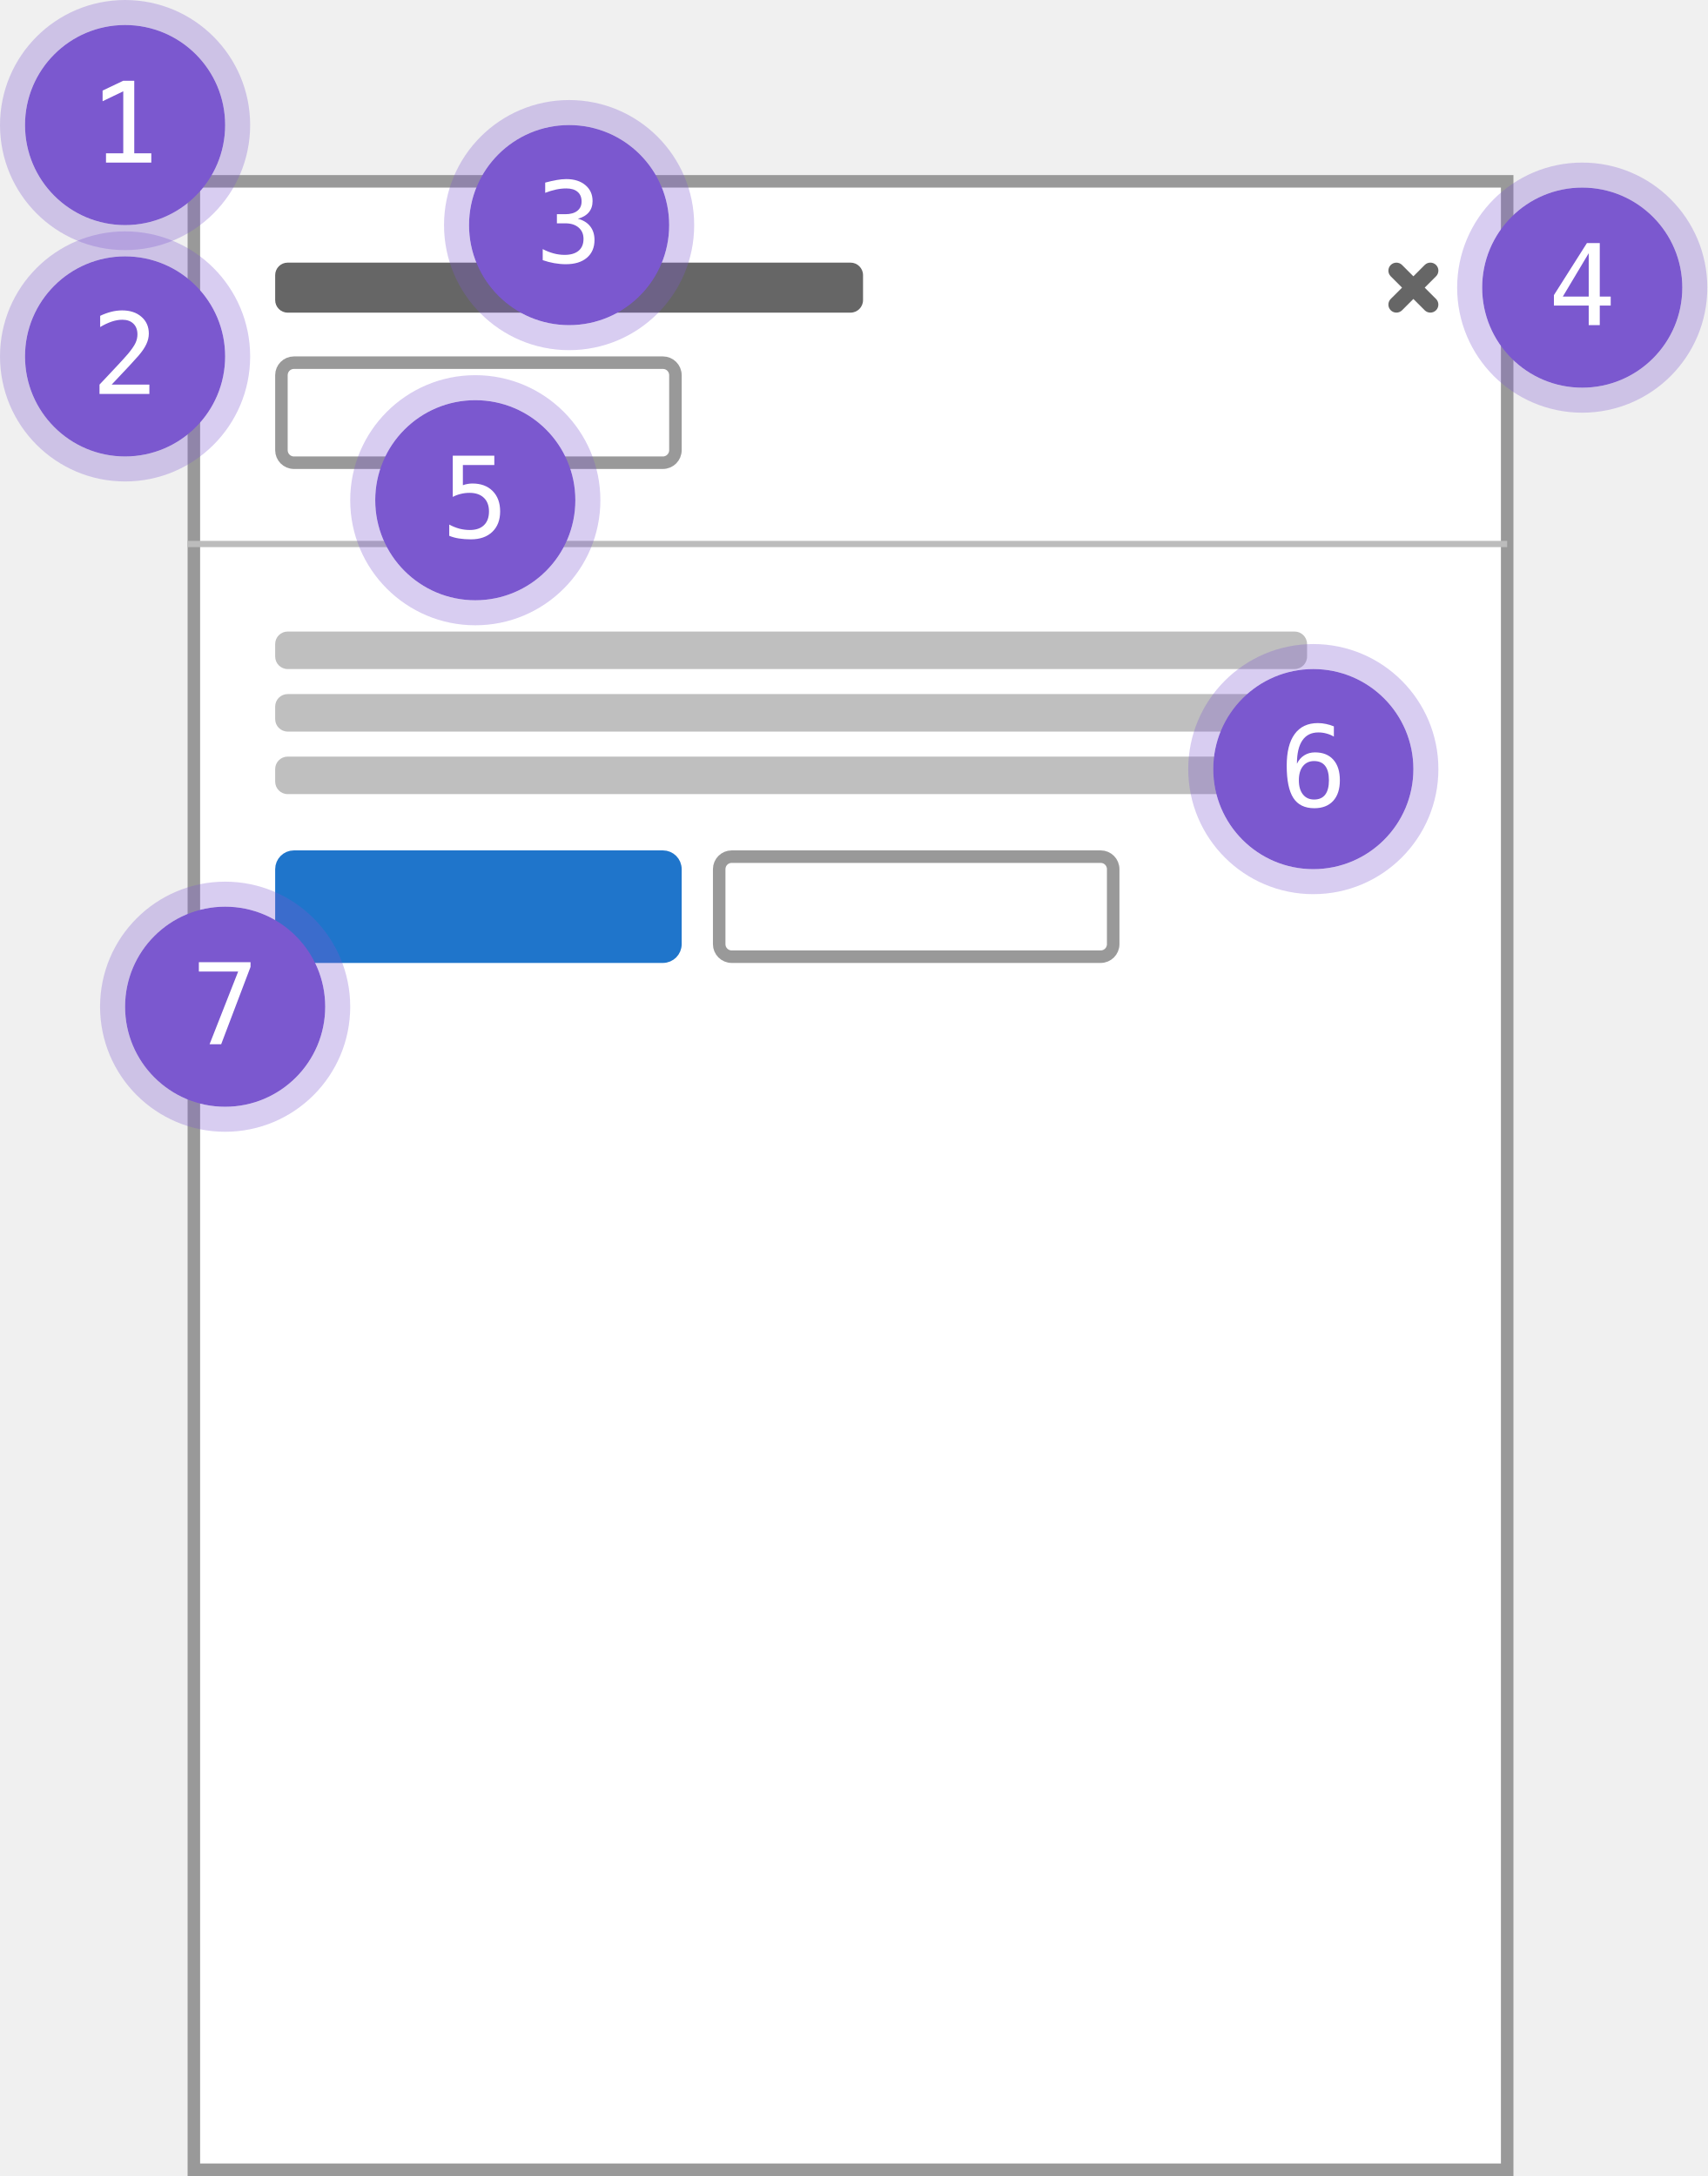
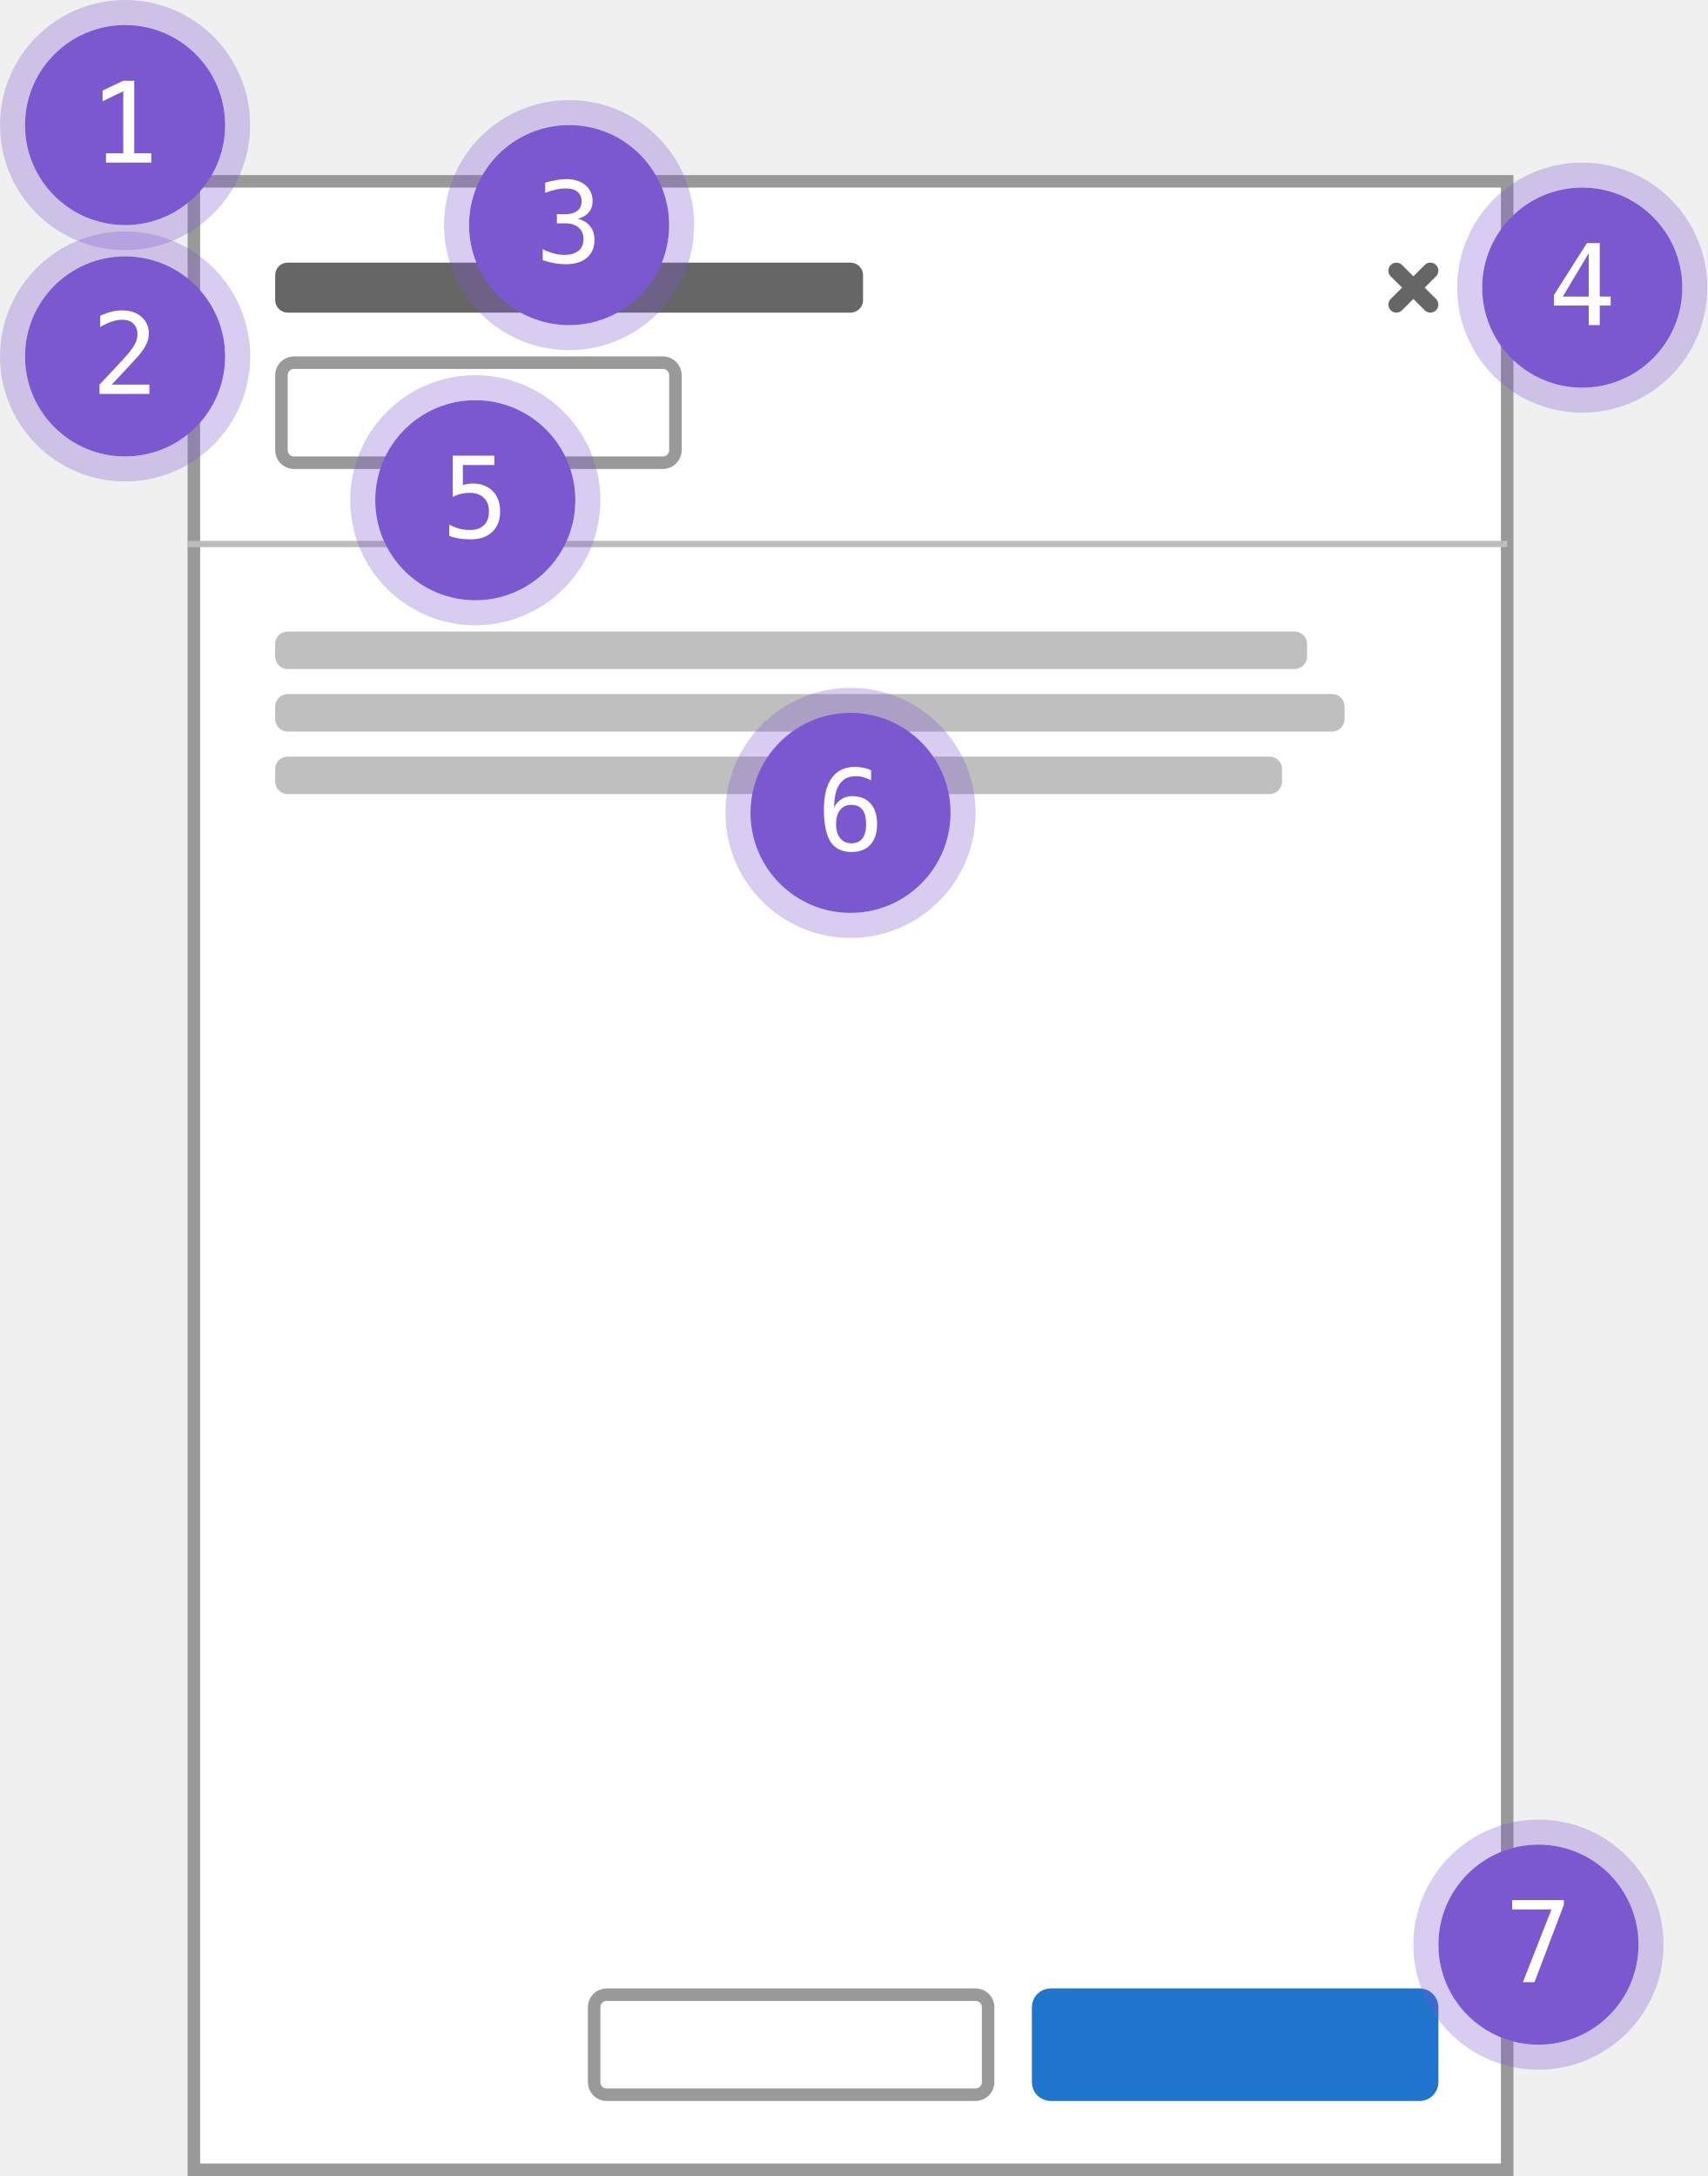
<svg xmlns="http://www.w3.org/2000/svg" width="273" height="348" fill="none">
  <path fill="#fff" stroke="#999" stroke-width="2" d="M31 29h210v318H31z" />
  <path stroke="#BCBCBC" d="M30 87h211" />
  <rect width="165" height="6" x="44" y="101" fill="#BFBFBF" rx="2" />
  <rect width="171" height="6" x="44" y="111" fill="#BFBFBF" rx="2" />
  <rect width="161" height="6" x="44" y="121" fill="#BFBFBF" rx="2" />
  <rect width="63" height="16" x="45" y="58" stroke="#999" stroke-width="2" rx="2" />
-   <rect width="63" height="16" x="45" y="137" fill="#1F75CB" stroke="#1F75CB" stroke-width="2" rx="2" />
-   <rect width="63" height="16" x="115" y="137" stroke="#999" stroke-width="2" rx="2" />
+   <rect width="63" height="16" x="166" y="319" fill="#1F75CB" stroke="#1F75CB" stroke-width="2" rx="2" />
+   <rect width="63" height="16" x="95" y="319" stroke="#999" stroke-width="2" rx="2" />
  <path fill="#666" d="M229.625 42.375c-.501-.5-1.312-.5-1.813 0L226 44.188l-1.812-1.813a1.282 1.282 0 0 0-1.813 1.813L224.188 46l-1.813 1.812a1.282 1.282 0 0 0 1.813 1.813L226 47.812l1.812 1.813a1.282 1.282 0 0 0 1.813-1.813L227.812 46l1.813-1.812c.5-.5.5-1.312 0-1.813Z" />
  <rect width="94" height="8" x="44" y="42" fill="#666" rx="2" />
-   <circle cx="210" cy="123" r="16" fill="#7B58CF" />
-   <circle cx="210" cy="123" r="18" stroke="#7B58CF" stroke-opacity=".3" stroke-width="4" />
-   <path fill="#fff" d="M213.287 116.168v1.635a4.708 4.708 0 0 0-1.178-.492 4.739 4.739 0 0 0-1.3-.176c-1.125 0-1.978.425-2.558 1.274-.58.844-.87 2.089-.87 3.736.281-.586.671-1.035 1.169-1.345.498-.317 1.069-.475 1.714-.475 1.265 0 2.244.39 2.935 1.169.697.774 1.046 1.872 1.046 3.296 0 1.418-.357 2.517-1.072 3.296-.715.779-1.72 1.169-3.015 1.169-1.523 0-2.639-.545-3.348-1.635-.709-1.096-1.064-2.818-1.064-5.168 0-2.215.425-3.902 1.275-5.062.855-1.166 2.091-1.749 3.708-1.749.434 0 .868.047 1.301.14.434.088.853.217 1.257.387Zm-3.164 5.546c-.756 0-1.351.272-1.784.817-.434.545-.651 1.298-.651 2.259 0 .961.217 1.714.651 2.259.433.545 1.028.817 1.784.817.785 0 1.377-.258 1.775-.773.399-.522.598-1.289.598-2.303 0-1.019-.199-1.787-.598-2.303-.398-.515-.99-.773-1.775-.773Z" />
-   <circle cx="36" cy="161" r="16" fill="#7B58CF" />
-   <circle cx="36" cy="161" r="18" stroke="#7B58CF" stroke-opacity=".3" stroke-width="4" />
-   <path fill="#fff" d="M31.799 153.878h8.261v.756L35.367 167h-1.854l4.57-11.628h-6.284v-1.494Z" />
+   <circle cx="136" cy="130" r="16" fill="#7B58CF" />
+   <circle cx="136" cy="130" r="18" stroke="#7B58CF" stroke-opacity=".3" stroke-width="4" />
+   <path fill="#fff" d="M139.287 123.168v1.635a4.708 4.708 0 0 0-1.178-.492 4.739 4.739 0 0 0-1.3-.176c-1.125 0-1.978.425-2.558 1.274-.58.844-.87 2.089-.87 3.736.281-.586.671-1.035 1.169-1.345.498-.317 1.069-.475 1.714-.475 1.265 0 2.244.39 2.935 1.169.697.774 1.046 1.872 1.046 3.296 0 1.418-.357 2.517-1.072 3.296-.715.779-1.72 1.169-3.015 1.169-1.523 0-2.639-.545-3.348-1.635-.709-1.096-1.064-2.818-1.064-5.168 0-2.215.425-3.902 1.275-5.062.855-1.166 2.091-1.749 3.708-1.749.434 0 .868.047 1.301.14.434.088.853.217 1.257.387Zm-3.164 5.546c-.756 0-1.351.272-1.784.817-.434.545-.651 1.298-.651 2.259 0 .961.217 1.714.651 2.259.433.545 1.028.817 1.784.817.785 0 1.377-.258 1.775-.773.399-.522.598-1.289.598-2.303 0-1.019-.199-1.787-.598-2.303-.398-.515-.99-.773-1.775-.773Z" />
+   <circle cx="246" cy="311" r="16" fill="#7B58CF" />
+   <circle cx="246" cy="311" r="18" stroke="#7B58CF" stroke-opacity=".3" stroke-width="4" />
+   <path fill="#fff" d="M241.799 303.878h8.262v.756L245.367 317h-1.854l4.57-11.628h-6.284v-1.494Z" />
  <circle cx="76" cy="80" r="16" fill="#7B58CF" />
  <circle cx="76" cy="80" r="18" stroke="#7B58CF" stroke-opacity=".3" stroke-width="4" />
  <path fill="#fff" d="M72.397 72.878h6.644v1.494h-5.027v3.226a4.01 4.01 0 0 1 .755-.203c.258-.046.516-.07.774-.07 1.36 0 2.438.402 3.234 1.204.797.803 1.196 1.89 1.196 3.261 0 1.383-.42 2.473-1.257 3.27-.832.796-1.972 1.195-3.42 1.195-.696 0-1.335-.047-1.915-.14a7.078 7.078 0 0 1-1.547-.423v-1.801a7.457 7.457 0 0 0 1.626.659c.545.14 1.102.21 1.67.21.978 0 1.731-.257 2.259-.773.533-.515.8-1.248.8-2.197 0-.938-.276-1.667-.827-2.188-.545-.522-1.306-.783-2.285-.783-.474 0-.937.056-1.388.167a5.369 5.369 0 0 0-1.292.484v-6.592Z" />
  <circle cx="253" cy="46" r="16" fill="#7B58CF" />
  <circle cx="253" cy="46" r="18" stroke="#7B58CF" stroke-opacity=".3" stroke-width="4" />
  <path fill="#fff" d="m254.037 40.495-4.14 6.935h4.14v-6.935Zm-.29-1.617h2.057v8.552h1.749v1.441h-1.749V52h-1.767v-3.129h-5.563v-1.679l5.273-8.314Z" />
  <circle cx="91" cy="36" r="16" fill="#7B58CF" />
  <circle cx="91" cy="36" r="18" stroke="#7B58CF" stroke-opacity=".3" stroke-width="4" />
  <path fill="#fff" d="M92.397 34.977c.862.23 1.521.636 1.978 1.222.457.58.686 1.307.686 2.18 0 1.207-.408 2.156-1.222 2.848-.809.685-1.93 1.028-3.366 1.028-.604 0-1.22-.056-1.846-.167a11.884 11.884 0 0 1-1.846-.483v-1.767a8.55 8.55 0 0 0 1.767.694 6.79 6.79 0 0 0 1.731.229c.973 0 1.72-.22 2.242-.66.521-.439.782-1.072.782-1.898 0-.762-.261-1.365-.782-1.81-.522-.452-1.228-.677-2.119-.677H89.05v-1.46h1.353c.815 0 1.45-.178 1.908-.535.457-.358.685-.856.685-1.494 0-.674-.214-1.19-.642-1.547-.421-.364-1.025-.545-1.81-.545a7.85 7.85 0 0 0-1.617.175 11.47 11.47 0 0 0-1.75.528v-1.635a21.833 21.833 0 0 1 1.89-.422 9.018 9.018 0 0 1 1.477-.14c1.277 0 2.297.322 3.059.966.767.64 1.15 1.489 1.15 2.55 0 .72-.201 1.32-.605 1.801-.399.48-.982.82-1.75 1.02Z" />
  <circle cx="20" cy="57" r="16" fill="#7B58CF" />
  <circle cx="20" cy="57" r="18" stroke="#7B58CF" stroke-opacity=".3" stroke-width="4" />
  <path fill="#fff" d="M17.855 61.506h6.03V63h-7.972v-1.494a363.318 363.318 0 0 0 2.874-3.059 73.424 73.424 0 0 0 1.696-1.872c.586-.715.982-1.292 1.187-1.731.205-.446.307-.9.307-1.363 0-.732-.216-1.306-.65-1.722-.428-.416-1.017-.624-1.767-.624-.533 0-1.092.096-1.678.29a9.421 9.421 0 0 0-1.863.879V50.51a9.622 9.622 0 0 1 1.775-.65 7.12 7.12 0 0 1 1.731-.22c1.284 0 2.315.342 3.094 1.028.785.68 1.178 1.573 1.178 2.68 0 .563-.132 1.126-.396 1.688-.257.563-.68 1.184-1.265 1.863-.328.381-.806.909-1.433 1.582-.621.674-1.57 1.682-2.848 3.024Z" />
  <circle cx="20" cy="20" r="16" fill="#7B58CF" />
  <circle cx="20" cy="20" r="18" stroke="#7B58CF" stroke-opacity=".3" stroke-width="4" />
  <path fill="#fff" d="M16.95 24.515h2.76V14.6l-3.305 1.59v-1.705l3.287-1.564h1.776v11.593h2.724V26H16.95v-1.485Z" />
</svg>
